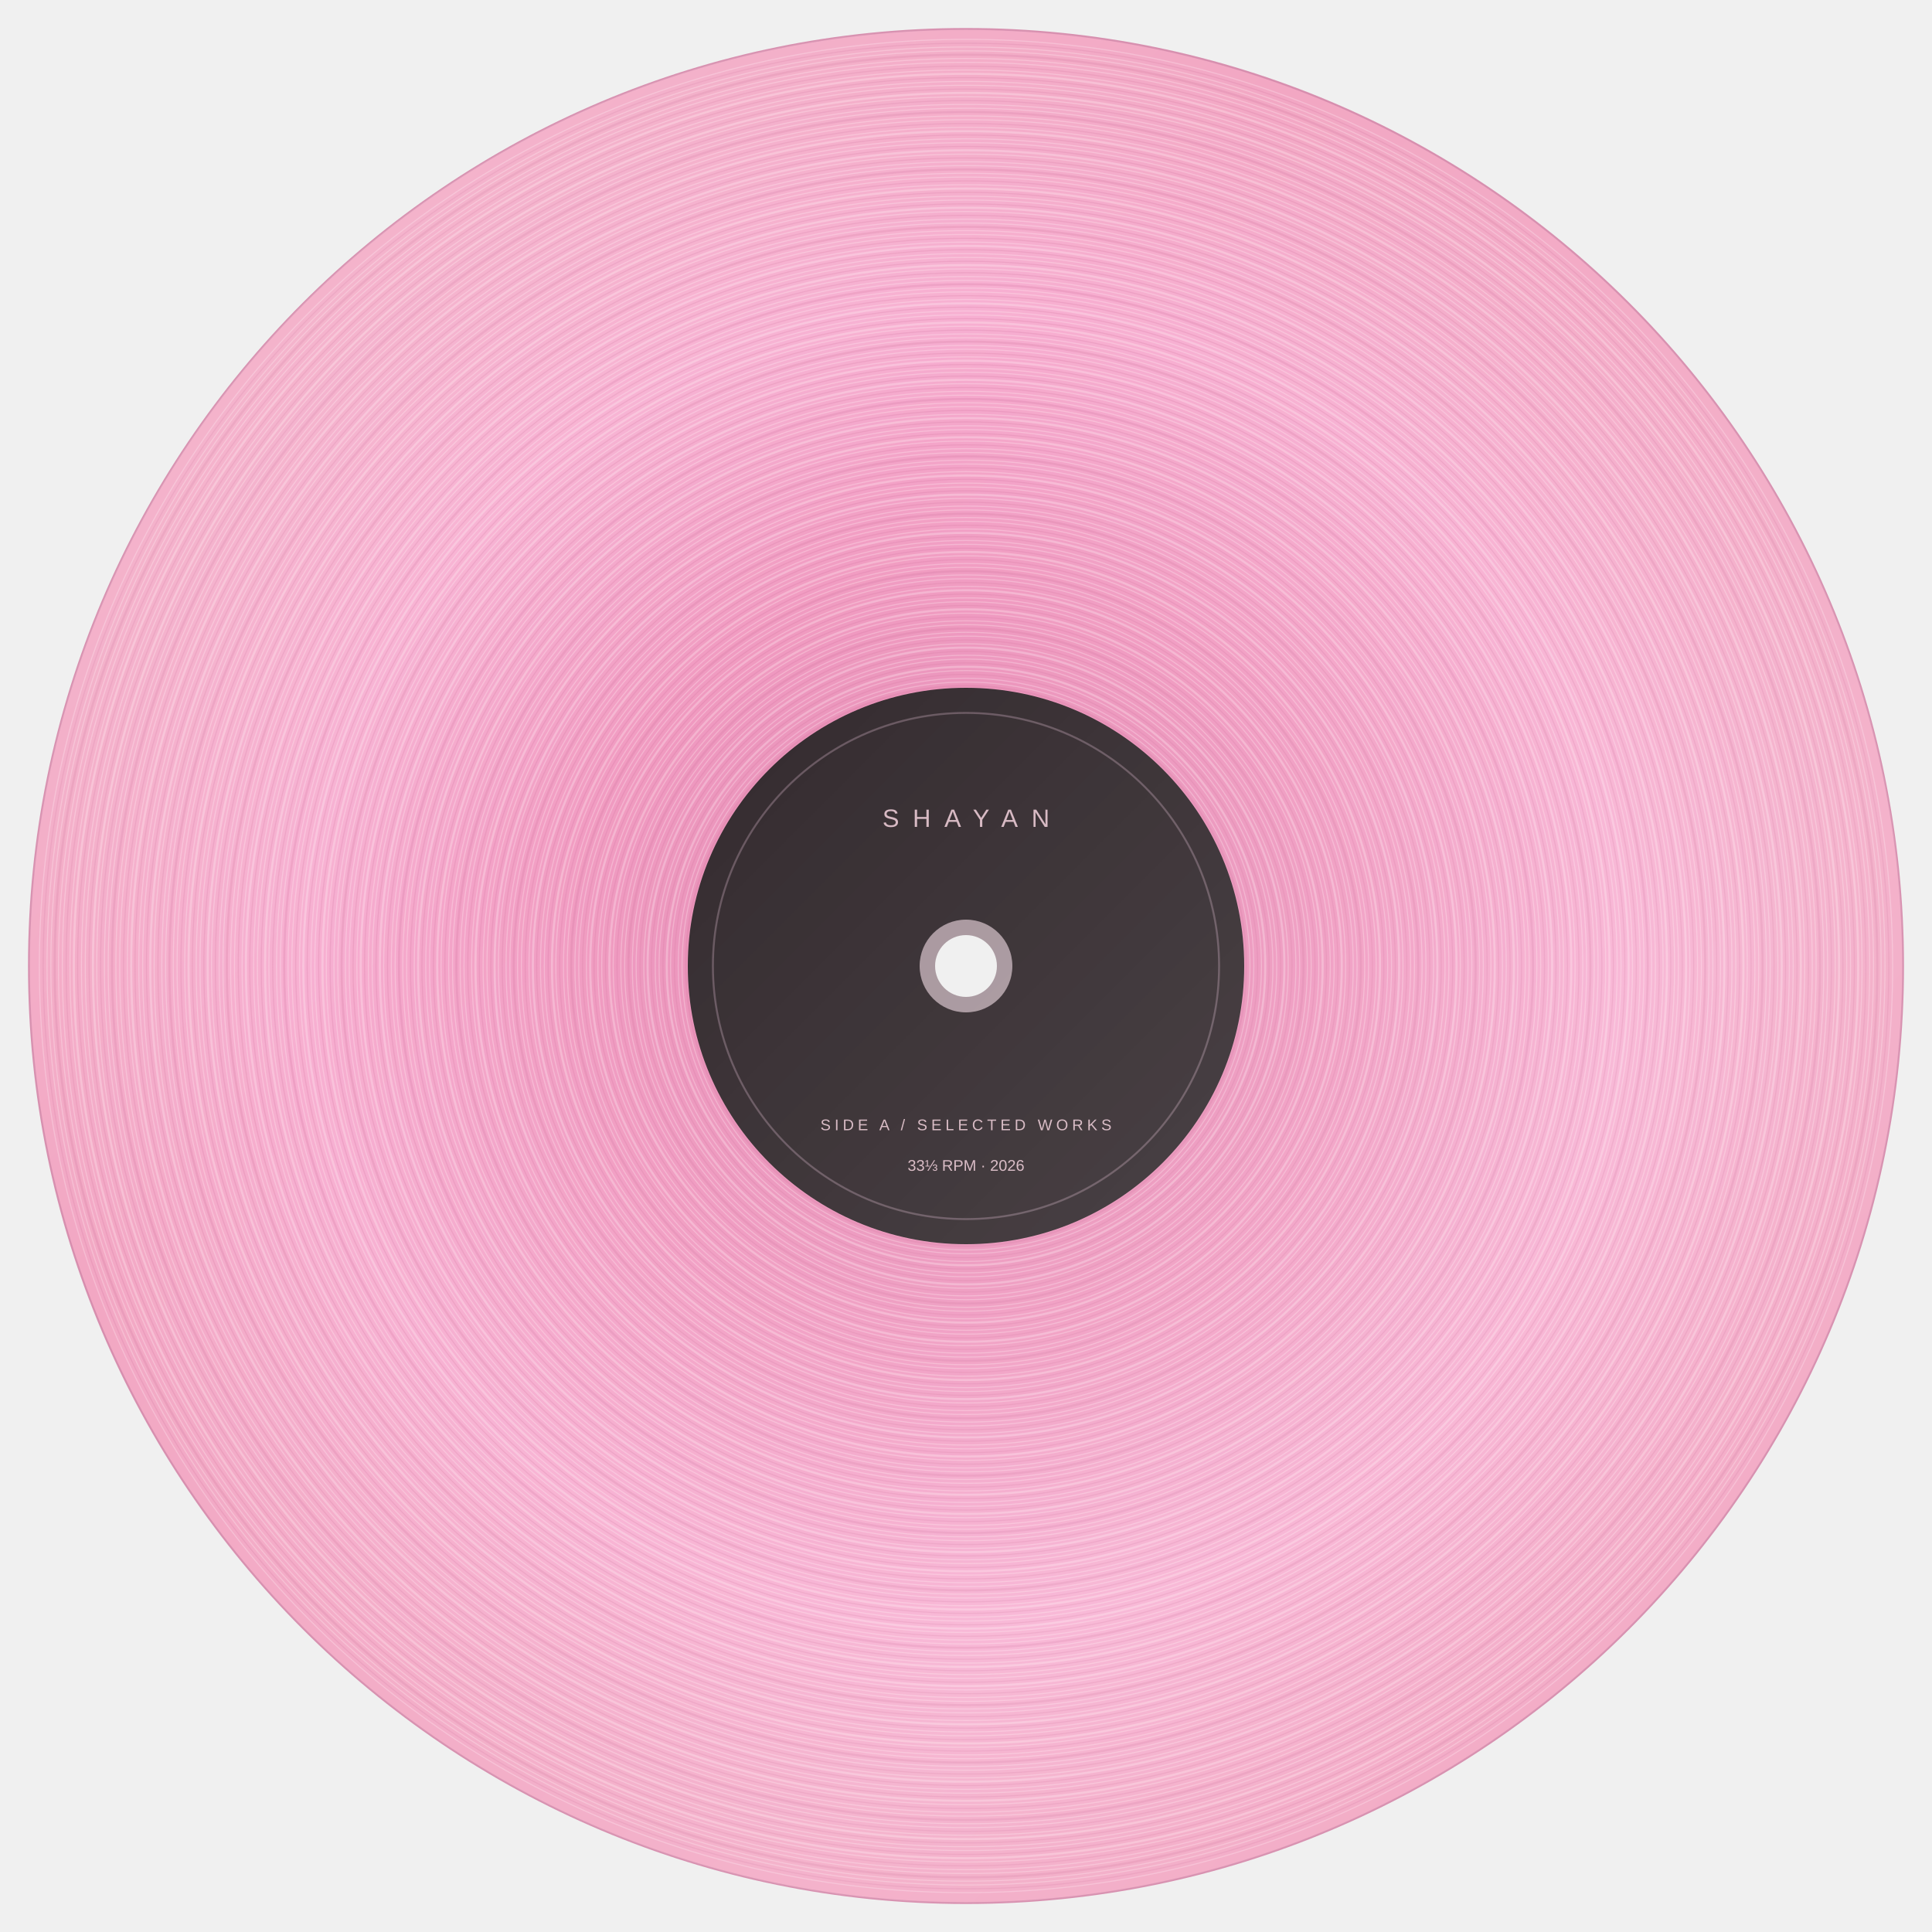
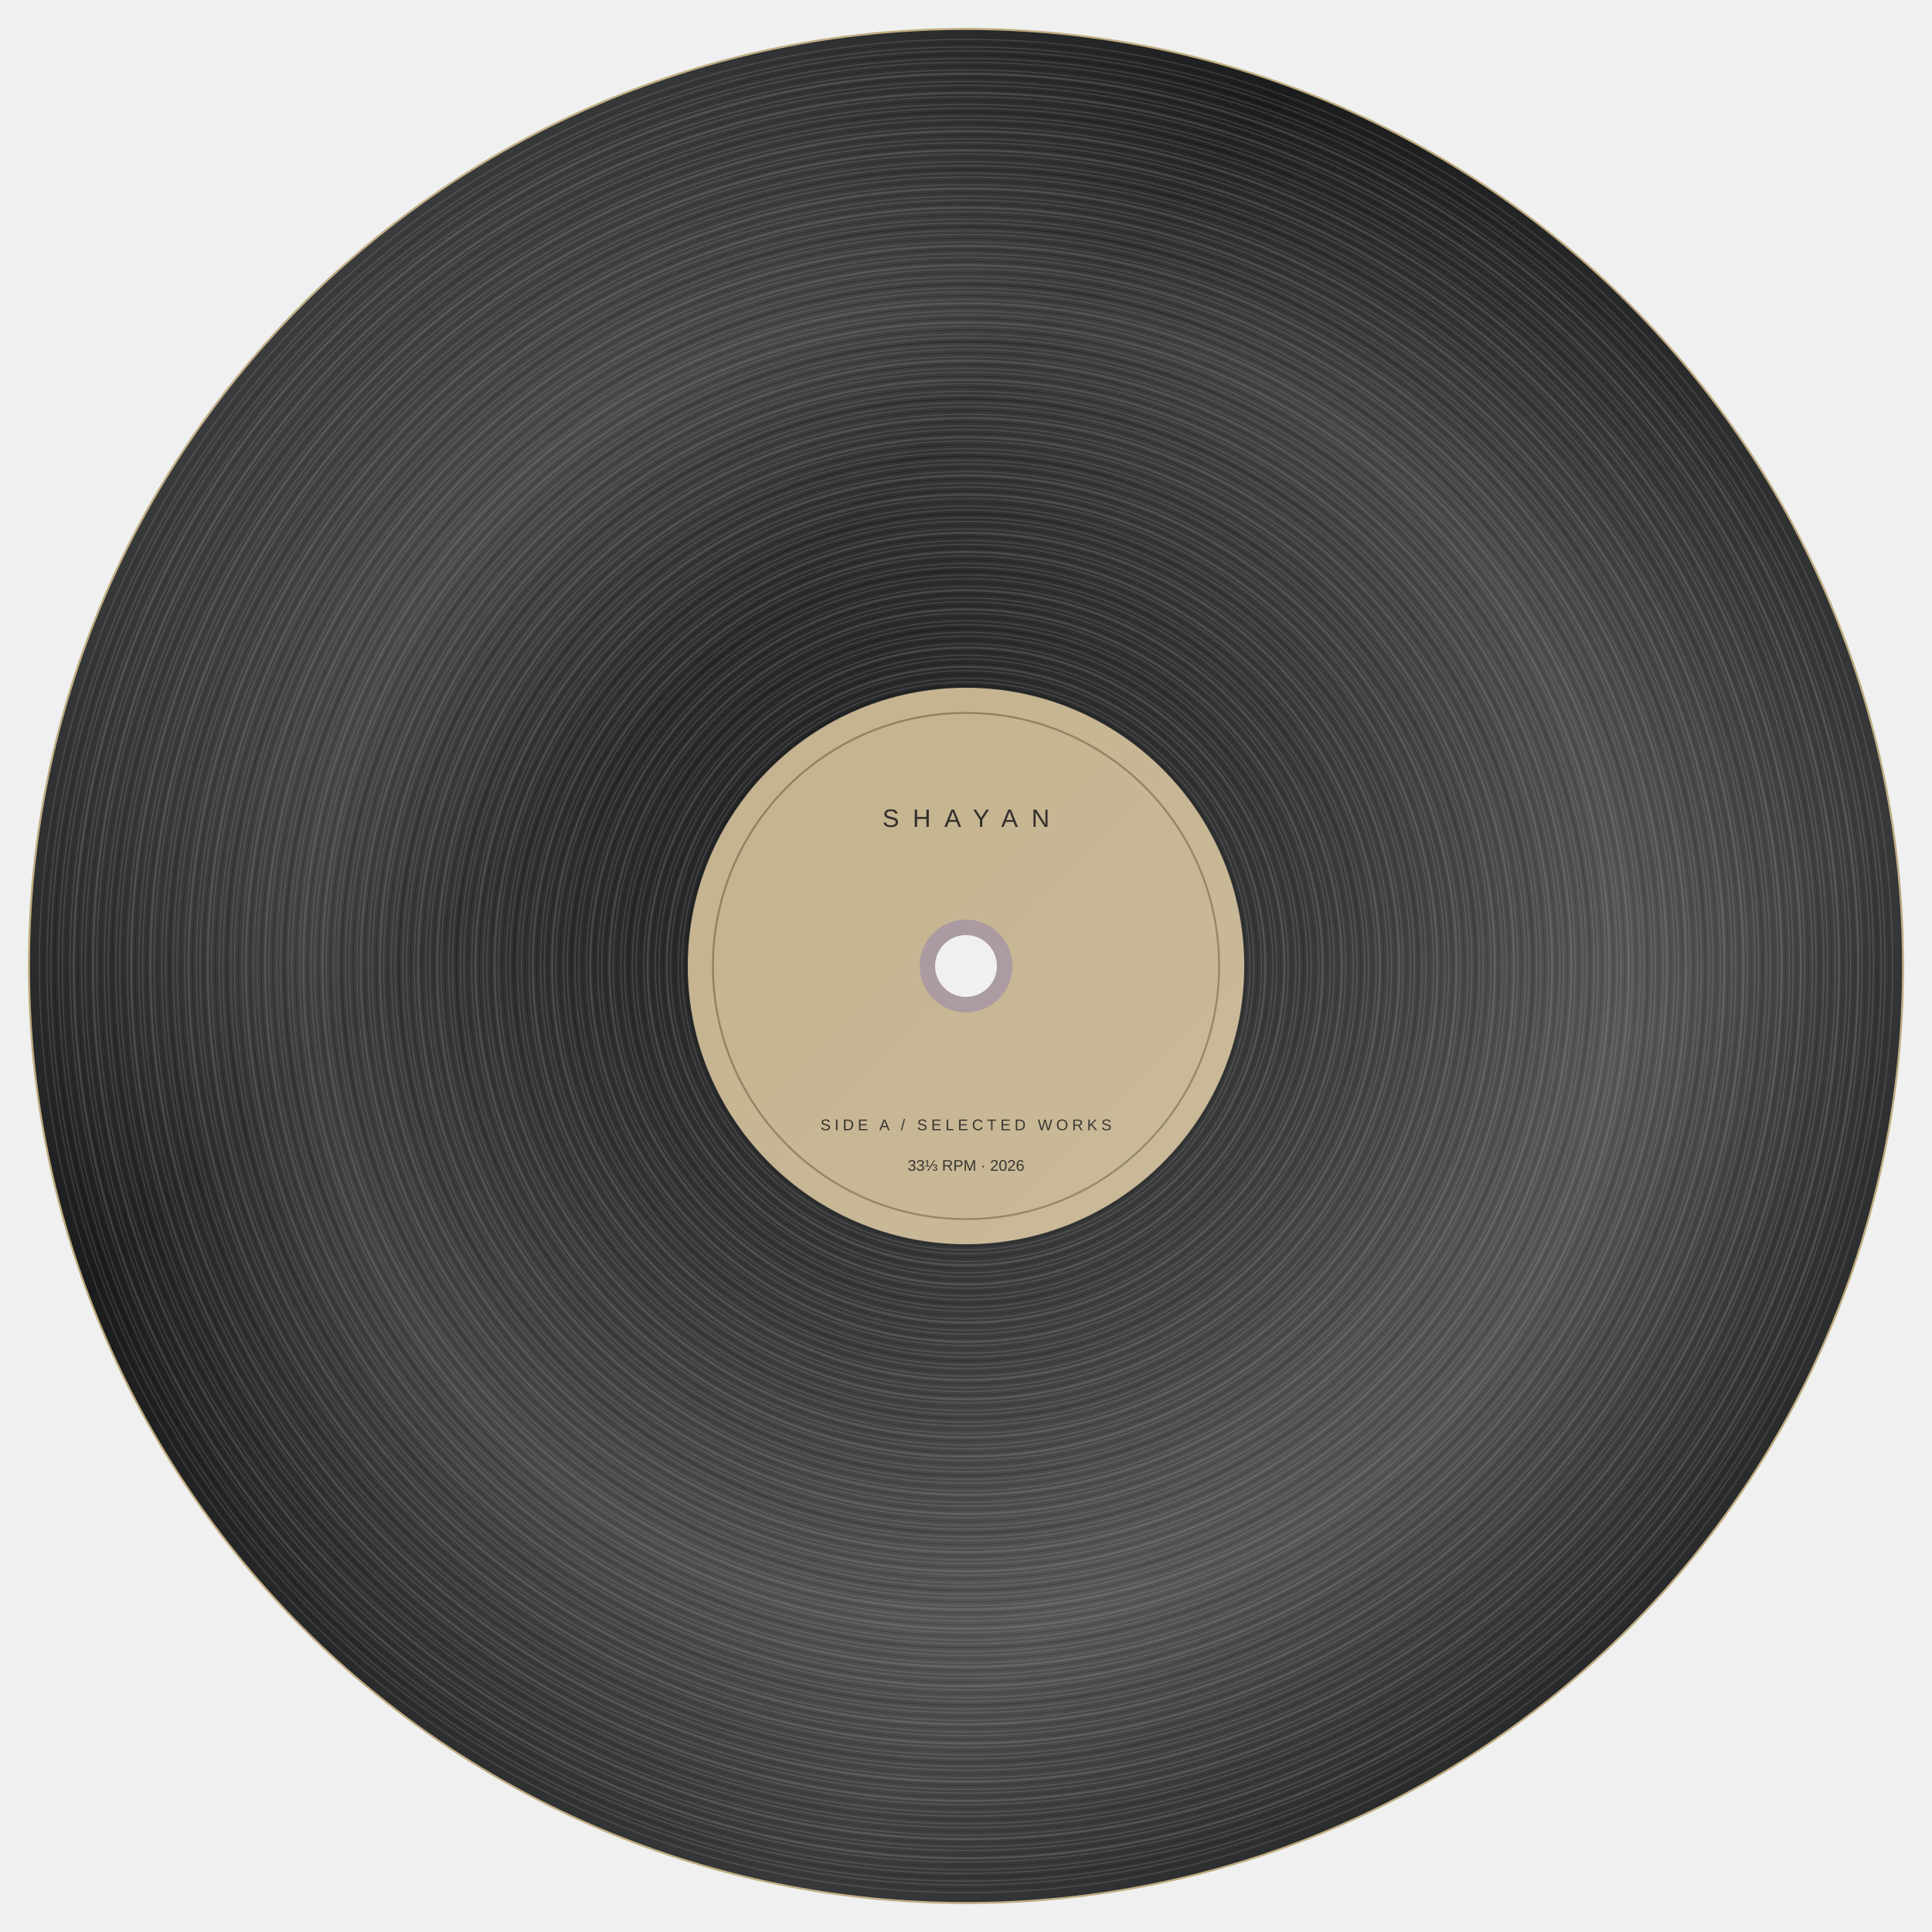
<svg xmlns="http://www.w3.org/2000/svg" viewBox="0 0 1000 1000">
  <defs>
    <radialGradient id="pink">
-       <stop stop-color="#dd82ad" />
-       <stop offset=".4" stop-color="#f09ac0" />
-       <stop offset=".7" stop-color="#f7afd1" />
-       <stop offset="1" stop-color="#f2a7c3" />
+       <stop stop-color="#141516" />
+       <stop offset=".4" stop-color="#282a2b" />
+       <stop offset=".7" stop-color="#3d3f40" />
+       <stop offset="1" stop-color="#191b1c" />
    </radialGradient>
    <linearGradient id="shine" x2="1" y2="1">
      <stop stop-color="white" stop-opacity=".24" />
      <stop offset=".35" stop-color="white" stop-opacity="0" />
      <stop offset=".7" stop-color="white" stop-opacity=".13" />
      <stop offset="1" stop-color="white" stop-opacity="0" />
    </linearGradient>
    <mask id="hole">
      <rect width="1000" height="1000" fill="white" />
      <circle cx="500" cy="500" r="16" fill="black" />
    </mask>
  </defs>
  <g mask="url(#hole)">
-     <circle cx="500" cy="500" r="485" fill="url(#pink)" stroke="#d78eae" stroke-width="1" />
-     <circle cx="500" cy="500" r="145" fill="none" stroke="#ce6f99" stroke-opacity=".23" stroke-width="1.1" />
-     <circle cx="500" cy="500" r="146.98" fill="none" stroke="#fff0f5" stroke-opacity=".3" stroke-width=".55" />
-     <circle cx="500" cy="500" r="148.96" fill="none" stroke="#fff0f5" stroke-opacity=".3" stroke-width=".55" />
-     <circle cx="500" cy="500" r="150.94" fill="none" stroke="#ce6f99" stroke-opacity=".23" stroke-width=".55" />
-     <circle cx="500" cy="500" r="152.92" fill="none" stroke="#fff0f5" stroke-opacity=".3" stroke-width=".55" />
-     <circle cx="500" cy="500" r="154.9" fill="none" stroke="#fff0f5" stroke-opacity=".3" stroke-width="1.1" />
-     <circle cx="500" cy="500" r="156.88" fill="none" stroke="#ce6f99" stroke-opacity=".23" stroke-width=".55" />
-     <circle cx="500" cy="500" r="158.86" fill="none" stroke="#fff0f5" stroke-opacity=".3" stroke-width=".55" />
-     <circle cx="500" cy="500" r="160.84" fill="none" stroke="#fff0f5" stroke-opacity=".3" stroke-width=".55" />
-     <circle cx="500" cy="500" r="162.82" fill="none" stroke="#ce6f99" stroke-opacity=".23" stroke-width=".55" />
-     <circle cx="500" cy="500" r="164.8" fill="none" stroke="#fff0f5" stroke-opacity=".3" stroke-width="1.1" />
-     <circle cx="500" cy="500" r="166.78" fill="none" stroke="#fff0f5" stroke-opacity=".3" stroke-width=".55" />
-     <circle cx="500" cy="500" r="168.76" fill="none" stroke="#ce6f99" stroke-opacity=".23" stroke-width=".55" />
-     <circle cx="500" cy="500" r="170.74" fill="none" stroke="#fff0f5" stroke-opacity=".3" stroke-width=".55" />
-     <circle cx="500" cy="500" r="172.72" fill="none" stroke="#fff0f5" stroke-opacity=".3" stroke-width=".55" />
-     <circle cx="500" cy="500" r="174.7" fill="none" stroke="#ce6f99" stroke-opacity=".23" stroke-width="1.1" />
-     <circle cx="500" cy="500" r="176.68" fill="none" stroke="#fff0f5" stroke-opacity=".3" stroke-width=".55" />
-     <circle cx="500" cy="500" r="178.66" fill="none" stroke="#fff0f5" stroke-opacity=".3" stroke-width=".55" />
-     <circle cx="500" cy="500" r="180.64" fill="none" stroke="#ce6f99" stroke-opacity=".23" stroke-width=".55" />
-     <circle cx="500" cy="500" r="182.62" fill="none" stroke="#fff0f5" stroke-opacity=".3" stroke-width=".55" />
-     <circle cx="500" cy="500" r="184.6" fill="none" stroke="#fff0f5" stroke-opacity=".3" stroke-width="1.1" />
-     <circle cx="500" cy="500" r="186.58" fill="none" stroke="#ce6f99" stroke-opacity=".23" stroke-width=".55" />
-     <circle cx="500" cy="500" r="188.56" fill="none" stroke="#fff0f5" stroke-opacity=".3" stroke-width=".55" />
-     <circle cx="500" cy="500" r="190.54" fill="none" stroke="#fff0f5" stroke-opacity=".3" stroke-width=".55" />
-     <circle cx="500" cy="500" r="192.52" fill="none" stroke="#ce6f99" stroke-opacity=".23" stroke-width=".55" />
-     <circle cx="500" cy="500" r="194.5" fill="none" stroke="#fff0f5" stroke-opacity=".3" stroke-width="1.1" />
-     <circle cx="500" cy="500" r="196.48" fill="none" stroke="#fff0f5" stroke-opacity=".3" stroke-width=".55" />
-     <circle cx="500" cy="500" r="198.46" fill="none" stroke="#ce6f99" stroke-opacity=".23" stroke-width=".55" />
-     <circle cx="500" cy="500" r="200.44" fill="none" stroke="#fff0f5" stroke-opacity=".3" stroke-width=".55" />
-     <circle cx="500" cy="500" r="202.42" fill="none" stroke="#fff0f5" stroke-opacity=".3" stroke-width=".55" />
-     <circle cx="500" cy="500" r="204.4" fill="none" stroke="#ce6f99" stroke-opacity=".23" stroke-width="1.1" />
-     <circle cx="500" cy="500" r="206.38" fill="none" stroke="#fff0f5" stroke-opacity=".3" stroke-width=".55" />
-     <circle cx="500" cy="500" r="208.36" fill="none" stroke="#fff0f5" stroke-opacity=".3" stroke-width=".55" />
-     <circle cx="500" cy="500" r="210.34" fill="none" stroke="#ce6f99" stroke-opacity=".23" stroke-width=".55" />
-     <circle cx="500" cy="500" r="212.32" fill="none" stroke="#fff0f5" stroke-opacity=".3" stroke-width=".55" />
-     <circle cx="500" cy="500" r="214.3" fill="none" stroke="#fff0f5" stroke-opacity=".3" stroke-width="1.1" />
-     <circle cx="500" cy="500" r="216.28" fill="none" stroke="#ce6f99" stroke-opacity=".23" stroke-width=".55" />
-     <circle cx="500" cy="500" r="218.26" fill="none" stroke="#fff0f5" stroke-opacity=".3" stroke-width=".55" />
-     <circle cx="500" cy="500" r="220.24" fill="none" stroke="#fff0f5" stroke-opacity=".3" stroke-width=".55" />
-     <circle cx="500" cy="500" r="222.22" fill="none" stroke="#ce6f99" stroke-opacity=".23" stroke-width=".55" />
-     <circle cx="500" cy="500" r="224.2" fill="none" stroke="#fff0f5" stroke-opacity=".3" stroke-width="1.1" />
-     <circle cx="500" cy="500" r="226.18" fill="none" stroke="#fff0f5" stroke-opacity=".3" stroke-width=".55" />
-     <circle cx="500" cy="500" r="228.16" fill="none" stroke="#ce6f99" stroke-opacity=".23" stroke-width=".55" />
-     <circle cx="500" cy="500" r="230.14" fill="none" stroke="#fff0f5" stroke-opacity=".3" stroke-width=".55" />
-     <circle cx="500" cy="500" r="232.12" fill="none" stroke="#fff0f5" stroke-opacity=".3" stroke-width=".55" />
-     <circle cx="500" cy="500" r="234.1" fill="none" stroke="#ce6f99" stroke-opacity=".23" stroke-width="1.1" />
-     <circle cx="500" cy="500" r="236.08" fill="none" stroke="#fff0f5" stroke-opacity=".3" stroke-width=".55" />
-     <circle cx="500" cy="500" r="238.06" fill="none" stroke="#fff0f5" stroke-opacity=".3" stroke-width=".55" />
-     <circle cx="500" cy="500" r="240.04" fill="none" stroke="#ce6f99" stroke-opacity=".23" stroke-width=".55" />
-     <circle cx="500" cy="500" r="242.02" fill="none" stroke="#fff0f5" stroke-opacity=".3" stroke-width=".55" />
-     <circle cx="500" cy="500" r="244" fill="none" stroke="#fff0f5" stroke-opacity=".3" stroke-width="1.1" />
-     <circle cx="500" cy="500" r="245.98" fill="none" stroke="#ce6f99" stroke-opacity=".23" stroke-width=".55" />
-     <circle cx="500" cy="500" r="247.96" fill="none" stroke="#fff0f5" stroke-opacity=".3" stroke-width=".55" />
-     <circle cx="500" cy="500" r="249.94" fill="none" stroke="#fff0f5" stroke-opacity=".3" stroke-width=".55" />
-     <circle cx="500" cy="500" r="251.92" fill="none" stroke="#ce6f99" stroke-opacity=".23" stroke-width=".55" />
-     <circle cx="500" cy="500" r="253.9" fill="none" stroke="#fff0f5" stroke-opacity=".3" stroke-width="1.1" />
-     <circle cx="500" cy="500" r="255.88" fill="none" stroke="#fff0f5" stroke-opacity=".3" stroke-width=".55" />
-     <circle cx="500" cy="500" r="257.86" fill="none" stroke="#ce6f99" stroke-opacity=".23" stroke-width=".55" />
-     <circle cx="500" cy="500" r="259.84" fill="none" stroke="#fff0f5" stroke-opacity=".3" stroke-width=".55" />
-     <circle cx="500" cy="500" r="261.82" fill="none" stroke="#fff0f5" stroke-opacity=".3" stroke-width=".55" />
-     <circle cx="500" cy="500" r="263.8" fill="none" stroke="#ce6f99" stroke-opacity=".23" stroke-width="1.1" />
-     <circle cx="500" cy="500" r="265.78" fill="none" stroke="#fff0f5" stroke-opacity=".3" stroke-width=".55" />
-     <circle cx="500" cy="500" r="267.76" fill="none" stroke="#fff0f5" stroke-opacity=".3" stroke-width=".55" />
-     <circle cx="500" cy="500" r="269.74" fill="none" stroke="#ce6f99" stroke-opacity=".23" stroke-width=".55" />
-     <circle cx="500" cy="500" r="271.72" fill="none" stroke="#fff0f5" stroke-opacity=".3" stroke-width=".55" />
-     <circle cx="500" cy="500" r="273.7" fill="none" stroke="#fff0f5" stroke-opacity=".3" stroke-width="1.1" />
-     <circle cx="500" cy="500" r="275.68" fill="none" stroke="#ce6f99" stroke-opacity=".23" stroke-width=".55" />
-     <circle cx="500" cy="500" r="277.66" fill="none" stroke="#fff0f5" stroke-opacity=".3" stroke-width=".55" />
-     <circle cx="500" cy="500" r="279.64" fill="none" stroke="#fff0f5" stroke-opacity=".3" stroke-width=".55" />
-     <circle cx="500" cy="500" r="281.62" fill="none" stroke="#ce6f99" stroke-opacity=".23" stroke-width=".55" />
-     <circle cx="500" cy="500" r="283.6" fill="none" stroke="#fff0f5" stroke-opacity=".3" stroke-width="1.1" />
-     <circle cx="500" cy="500" r="285.58" fill="none" stroke="#fff0f5" stroke-opacity=".3" stroke-width=".55" />
-     <circle cx="500" cy="500" r="287.56" fill="none" stroke="#ce6f99" stroke-opacity=".23" stroke-width=".55" />
-     <circle cx="500" cy="500" r="289.54" fill="none" stroke="#fff0f5" stroke-opacity=".3" stroke-width=".55" />
-     <circle cx="500" cy="500" r="291.52" fill="none" stroke="#fff0f5" stroke-opacity=".3" stroke-width=".55" />
-     <circle cx="500" cy="500" r="293.5" fill="none" stroke="#ce6f99" stroke-opacity=".23" stroke-width="1.1" />
-     <circle cx="500" cy="500" r="295.48" fill="none" stroke="#fff0f5" stroke-opacity=".3" stroke-width=".55" />
-     <circle cx="500" cy="500" r="297.46" fill="none" stroke="#fff0f5" stroke-opacity=".3" stroke-width=".55" />
-     <circle cx="500" cy="500" r="299.44" fill="none" stroke="#ce6f99" stroke-opacity=".23" stroke-width=".55" />
-     <circle cx="500" cy="500" r="301.42" fill="none" stroke="#fff0f5" stroke-opacity=".3" stroke-width=".55" />
-     <circle cx="500" cy="500" r="303.4" fill="none" stroke="#fff0f5" stroke-opacity=".3" stroke-width="1.1" />
-     <circle cx="500" cy="500" r="305.38" fill="none" stroke="#ce6f99" stroke-opacity=".23" stroke-width=".55" />
-     <circle cx="500" cy="500" r="307.36" fill="none" stroke="#fff0f5" stroke-opacity=".3" stroke-width=".55" />
-     <circle cx="500" cy="500" r="309.34" fill="none" stroke="#fff0f5" stroke-opacity=".3" stroke-width=".55" />
-     <circle cx="500" cy="500" r="311.32" fill="none" stroke="#ce6f99" stroke-opacity=".23" stroke-width=".55" />
-     <circle cx="500" cy="500" r="313.3" fill="none" stroke="#fff0f5" stroke-opacity=".3" stroke-width="1.1" />
-     <circle cx="500" cy="500" r="315.28" fill="none" stroke="#fff0f5" stroke-opacity=".3" stroke-width=".55" />
-     <circle cx="500" cy="500" r="317.26" fill="none" stroke="#ce6f99" stroke-opacity=".23" stroke-width=".55" />
-     <circle cx="500" cy="500" r="319.24" fill="none" stroke="#fff0f5" stroke-opacity=".3" stroke-width=".55" />
-     <circle cx="500" cy="500" r="321.22" fill="none" stroke="#fff0f5" stroke-opacity=".3" stroke-width=".55" />
-     <circle cx="500" cy="500" r="323.2" fill="none" stroke="#ce6f99" stroke-opacity=".23" stroke-width="1.1" />
-     <circle cx="500" cy="500" r="325.18" fill="none" stroke="#fff0f5" stroke-opacity=".3" stroke-width=".55" />
-     <circle cx="500" cy="500" r="327.16" fill="none" stroke="#fff0f5" stroke-opacity=".3" stroke-width=".55" />
-     <circle cx="500" cy="500" r="329.14" fill="none" stroke="#ce6f99" stroke-opacity=".23" stroke-width=".55" />
-     <circle cx="500" cy="500" r="331.12" fill="none" stroke="#fff0f5" stroke-opacity=".3" stroke-width=".55" />
-     <circle cx="500" cy="500" r="333.1" fill="none" stroke="#fff0f5" stroke-opacity=".3" stroke-width="1.1" />
-     <circle cx="500" cy="500" r="335.08" fill="none" stroke="#ce6f99" stroke-opacity=".23" stroke-width=".55" />
-     <circle cx="500" cy="500" r="337.06" fill="none" stroke="#fff0f5" stroke-opacity=".3" stroke-width=".55" />
-     <circle cx="500" cy="500" r="339.04" fill="none" stroke="#fff0f5" stroke-opacity=".3" stroke-width=".55" />
-     <circle cx="500" cy="500" r="341.02" fill="none" stroke="#ce6f99" stroke-opacity=".23" stroke-width=".55" />
-     <circle cx="500" cy="500" r="343" fill="none" stroke="#fff0f5" stroke-opacity=".3" stroke-width="1.1" />
-     <circle cx="500" cy="500" r="344.98" fill="none" stroke="#fff0f5" stroke-opacity=".3" stroke-width=".55" />
-     <circle cx="500" cy="500" r="346.96" fill="none" stroke="#ce6f99" stroke-opacity=".23" stroke-width=".55" />
-     <circle cx="500" cy="500" r="348.94" fill="none" stroke="#fff0f5" stroke-opacity=".3" stroke-width=".55" />
-     <circle cx="500" cy="500" r="350.92" fill="none" stroke="#fff0f5" stroke-opacity=".3" stroke-width=".55" />
-     <circle cx="500" cy="500" r="352.9" fill="none" stroke="#ce6f99" stroke-opacity=".23" stroke-width="1.1" />
-     <circle cx="500" cy="500" r="354.88" fill="none" stroke="#fff0f5" stroke-opacity=".3" stroke-width=".55" />
-     <circle cx="500" cy="500" r="356.86" fill="none" stroke="#fff0f5" stroke-opacity=".3" stroke-width=".55" />
-     <circle cx="500" cy="500" r="358.84" fill="none" stroke="#ce6f99" stroke-opacity=".23" stroke-width=".55" />
-     <circle cx="500" cy="500" r="360.82" fill="none" stroke="#fff0f5" stroke-opacity=".3" stroke-width=".55" />
-     <circle cx="500" cy="500" r="362.8" fill="none" stroke="#fff0f5" stroke-opacity=".3" stroke-width="1.1" />
-     <circle cx="500" cy="500" r="364.78" fill="none" stroke="#ce6f99" stroke-opacity=".23" stroke-width=".55" />
-     <circle cx="500" cy="500" r="366.76" fill="none" stroke="#fff0f5" stroke-opacity=".3" stroke-width=".55" />
-     <circle cx="500" cy="500" r="368.74" fill="none" stroke="#fff0f5" stroke-opacity=".3" stroke-width=".55" />
-     <circle cx="500" cy="500" r="370.72" fill="none" stroke="#ce6f99" stroke-opacity=".23" stroke-width=".55" />
-     <circle cx="500" cy="500" r="372.7" fill="none" stroke="#fff0f5" stroke-opacity=".3" stroke-width="1.1" />
-     <circle cx="500" cy="500" r="374.68" fill="none" stroke="#fff0f5" stroke-opacity=".3" stroke-width=".55" />
-     <circle cx="500" cy="500" r="376.66" fill="none" stroke="#ce6f99" stroke-opacity=".23" stroke-width=".55" />
-     <circle cx="500" cy="500" r="378.64" fill="none" stroke="#fff0f5" stroke-opacity=".3" stroke-width=".55" />
-     <circle cx="500" cy="500" r="380.62" fill="none" stroke="#fff0f5" stroke-opacity=".3" stroke-width=".55" />
-     <circle cx="500" cy="500" r="382.6" fill="none" stroke="#ce6f99" stroke-opacity=".23" stroke-width="1.1" />
-     <circle cx="500" cy="500" r="384.58" fill="none" stroke="#fff0f5" stroke-opacity=".3" stroke-width=".55" />
-     <circle cx="500" cy="500" r="386.56" fill="none" stroke="#fff0f5" stroke-opacity=".3" stroke-width=".55" />
-     <circle cx="500" cy="500" r="388.54" fill="none" stroke="#ce6f99" stroke-opacity=".23" stroke-width=".55" />
-     <circle cx="500" cy="500" r="390.52" fill="none" stroke="#fff0f5" stroke-opacity=".3" stroke-width=".55" />
-     <circle cx="500" cy="500" r="392.5" fill="none" stroke="#fff0f5" stroke-opacity=".3" stroke-width="1.1" />
-     <circle cx="500" cy="500" r="394.48" fill="none" stroke="#ce6f99" stroke-opacity=".23" stroke-width=".55" />
-     <circle cx="500" cy="500" r="396.46" fill="none" stroke="#fff0f5" stroke-opacity=".3" stroke-width=".55" />
-     <circle cx="500" cy="500" r="398.44" fill="none" stroke="#fff0f5" stroke-opacity=".3" stroke-width=".55" />
-     <circle cx="500" cy="500" r="400.42" fill="none" stroke="#ce6f99" stroke-opacity=".23" stroke-width=".55" />
-     <circle cx="500" cy="500" r="402.4" fill="none" stroke="#fff0f5" stroke-opacity=".3" stroke-width="1.1" />
-     <circle cx="500" cy="500" r="404.38" fill="none" stroke="#fff0f5" stroke-opacity=".3" stroke-width=".55" />
-     <circle cx="500" cy="500" r="406.36" fill="none" stroke="#ce6f99" stroke-opacity=".23" stroke-width=".55" />
-     <circle cx="500" cy="500" r="408.34" fill="none" stroke="#fff0f5" stroke-opacity=".3" stroke-width=".55" />
-     <circle cx="500" cy="500" r="410.32" fill="none" stroke="#fff0f5" stroke-opacity=".3" stroke-width=".55" />
-     <circle cx="500" cy="500" r="412.3" fill="none" stroke="#ce6f99" stroke-opacity=".23" stroke-width="1.1" />
-     <circle cx="500" cy="500" r="414.28" fill="none" stroke="#fff0f5" stroke-opacity=".3" stroke-width=".55" />
-     <circle cx="500" cy="500" r="416.26" fill="none" stroke="#fff0f5" stroke-opacity=".3" stroke-width=".55" />
-     <circle cx="500" cy="500" r="418.24" fill="none" stroke="#ce6f99" stroke-opacity=".23" stroke-width=".55" />
-     <circle cx="500" cy="500" r="420.22" fill="none" stroke="#fff0f5" stroke-opacity=".3" stroke-width=".55" />
-     <circle cx="500" cy="500" r="422.2" fill="none" stroke="#fff0f5" stroke-opacity=".3" stroke-width="1.1" />
-     <circle cx="500" cy="500" r="424.18" fill="none" stroke="#ce6f99" stroke-opacity=".23" stroke-width=".55" />
-     <circle cx="500" cy="500" r="426.16" fill="none" stroke="#fff0f5" stroke-opacity=".3" stroke-width=".55" />
-     <circle cx="500" cy="500" r="428.14" fill="none" stroke="#fff0f5" stroke-opacity=".3" stroke-width=".55" />
-     <circle cx="500" cy="500" r="430.12" fill="none" stroke="#ce6f99" stroke-opacity=".23" stroke-width=".55" />
-     <circle cx="500" cy="500" r="432.1" fill="none" stroke="#fff0f5" stroke-opacity=".3" stroke-width="1.1" />
-     <circle cx="500" cy="500" r="434.08" fill="none" stroke="#fff0f5" stroke-opacity=".3" stroke-width=".55" />
-     <circle cx="500" cy="500" r="436.06" fill="none" stroke="#ce6f99" stroke-opacity=".23" stroke-width=".55" />
-     <circle cx="500" cy="500" r="438.04" fill="none" stroke="#fff0f5" stroke-opacity=".3" stroke-width=".55" />
-     <circle cx="500" cy="500" r="440.02" fill="none" stroke="#fff0f5" stroke-opacity=".3" stroke-width=".55" />
-     <circle cx="500" cy="500" r="442" fill="none" stroke="#ce6f99" stroke-opacity=".23" stroke-width="1.1" />
-     <circle cx="500" cy="500" r="443.98" fill="none" stroke="#fff0f5" stroke-opacity=".3" stroke-width=".55" />
-     <circle cx="500" cy="500" r="445.96" fill="none" stroke="#fff0f5" stroke-opacity=".3" stroke-width=".55" />
-     <circle cx="500" cy="500" r="447.94" fill="none" stroke="#ce6f99" stroke-opacity=".23" stroke-width=".55" />
-     <circle cx="500" cy="500" r="449.92" fill="none" stroke="#fff0f5" stroke-opacity=".3" stroke-width=".55" />
-     <circle cx="500" cy="500" r="451.9" fill="none" stroke="#fff0f5" stroke-opacity=".3" stroke-width="1.1" />
-     <circle cx="500" cy="500" r="453.88" fill="none" stroke="#ce6f99" stroke-opacity=".23" stroke-width=".55" />
-     <circle cx="500" cy="500" r="455.86" fill="none" stroke="#fff0f5" stroke-opacity=".3" stroke-width=".55" />
-     <circle cx="500" cy="500" r="457.84" fill="none" stroke="#fff0f5" stroke-opacity=".3" stroke-width=".55" />
-     <circle cx="500" cy="500" r="459.82" fill="none" stroke="#ce6f99" stroke-opacity=".23" stroke-width=".55" />
-     <circle cx="500" cy="500" r="461.8" fill="none" stroke="#fff0f5" stroke-opacity=".3" stroke-width="1.1" />
-     <circle cx="500" cy="500" r="463.78" fill="none" stroke="#fff0f5" stroke-opacity=".3" stroke-width=".55" />
-     <circle cx="500" cy="500" r="465.76" fill="none" stroke="#ce6f99" stroke-opacity=".23" stroke-width=".55" />
-     <circle cx="500" cy="500" r="467.74" fill="none" stroke="#fff0f5" stroke-opacity=".3" stroke-width=".55" />
-     <circle cx="500" cy="500" r="469.72" fill="none" stroke="#fff0f5" stroke-opacity=".3" stroke-width=".55" />
-     <circle cx="500" cy="500" r="471.7" fill="none" stroke="#ce6f99" stroke-opacity=".23" stroke-width="1.1" />
-     <circle cx="500" cy="500" r="473.68" fill="none" stroke="#fff0f5" stroke-opacity=".3" stroke-width=".55" />
-     <circle cx="500" cy="500" r="475.66" fill="none" stroke="#fff0f5" stroke-opacity=".3" stroke-width=".55" />
-     <circle cx="500" cy="500" r="477.64" fill="none" stroke="#ce6f99" stroke-opacity=".23" stroke-width=".55" />
-     <circle cx="500" cy="500" r="479.62" fill="none" stroke="#fff0f5" stroke-opacity=".3" stroke-width=".55" />
-     <circle cx="500" cy="500" r="144" fill="#332a2e" />
-     <circle cx="500" cy="500" r="131" fill="none" stroke="#67565f" />
-     <text x="500" y="428" font-family="Arial,sans-serif" font-size="13" letter-spacing="7" text-anchor="middle" fill="#d6b7c1">SHAYAN</text>
-     <text x="500" y="585" font-family="Arial,sans-serif" font-size="8" letter-spacing="2" text-anchor="middle" fill="#d6b7c1">SIDE A / SELECTED WORKS</text>
-     <text x="500" y="606" font-family="Arial,sans-serif" font-size="8" text-anchor="middle" fill="#d6b7c1">33⅓ RPM · 2026</text>
+     <circle cx="500" cy="500" r="485" fill="url(#pink)" stroke="#bca77a" stroke-width="1" />
+     <circle cx="500" cy="500" r="145" fill="none" stroke="#030303" stroke-opacity=".23" stroke-width="1.1" />
+     <circle cx="500" cy="500" r="146.98" fill="none" stroke="#858585" stroke-opacity=".3" stroke-width=".55" />
+     <circle cx="500" cy="500" r="148.96" fill="none" stroke="#858585" stroke-opacity=".3" stroke-width=".55" />
+     <circle cx="500" cy="500" r="150.94" fill="none" stroke="#030303" stroke-opacity=".23" stroke-width=".55" />
+     <circle cx="500" cy="500" r="152.92" fill="none" stroke="#858585" stroke-opacity=".3" stroke-width=".55" />
+     <circle cx="500" cy="500" r="154.9" fill="none" stroke="#858585" stroke-opacity=".3" stroke-width="1.1" />
+     <circle cx="500" cy="500" r="156.88" fill="none" stroke="#030303" stroke-opacity=".23" stroke-width=".55" />
+     <circle cx="500" cy="500" r="158.86" fill="none" stroke="#858585" stroke-opacity=".3" stroke-width=".55" />
+     <circle cx="500" cy="500" r="160.84" fill="none" stroke="#858585" stroke-opacity=".3" stroke-width=".55" />
+     <circle cx="500" cy="500" r="162.82" fill="none" stroke="#030303" stroke-opacity=".23" stroke-width=".55" />
+     <circle cx="500" cy="500" r="164.8" fill="none" stroke="#858585" stroke-opacity=".3" stroke-width="1.1" />
+     <circle cx="500" cy="500" r="166.78" fill="none" stroke="#858585" stroke-opacity=".3" stroke-width=".55" />
+     <circle cx="500" cy="500" r="168.76" fill="none" stroke="#030303" stroke-opacity=".23" stroke-width=".55" />
+     <circle cx="500" cy="500" r="170.74" fill="none" stroke="#858585" stroke-opacity=".3" stroke-width=".55" />
+     <circle cx="500" cy="500" r="172.72" fill="none" stroke="#858585" stroke-opacity=".3" stroke-width=".55" />
+     <circle cx="500" cy="500" r="174.7" fill="none" stroke="#030303" stroke-opacity=".23" stroke-width="1.1" />
+     <circle cx="500" cy="500" r="176.68" fill="none" stroke="#858585" stroke-opacity=".3" stroke-width=".55" />
+     <circle cx="500" cy="500" r="178.66" fill="none" stroke="#858585" stroke-opacity=".3" stroke-width=".55" />
+     <circle cx="500" cy="500" r="180.64" fill="none" stroke="#030303" stroke-opacity=".23" stroke-width=".55" />
+     <circle cx="500" cy="500" r="182.62" fill="none" stroke="#858585" stroke-opacity=".3" stroke-width=".55" />
+     <circle cx="500" cy="500" r="184.6" fill="none" stroke="#858585" stroke-opacity=".3" stroke-width="1.1" />
+     <circle cx="500" cy="500" r="186.58" fill="none" stroke="#030303" stroke-opacity=".23" stroke-width=".55" />
+     <circle cx="500" cy="500" r="188.56" fill="none" stroke="#858585" stroke-opacity=".3" stroke-width=".55" />
+     <circle cx="500" cy="500" r="190.54" fill="none" stroke="#858585" stroke-opacity=".3" stroke-width=".55" />
+     <circle cx="500" cy="500" r="192.52" fill="none" stroke="#030303" stroke-opacity=".23" stroke-width=".55" />
+     <circle cx="500" cy="500" r="194.5" fill="none" stroke="#858585" stroke-opacity=".3" stroke-width="1.1" />
+     <circle cx="500" cy="500" r="196.48" fill="none" stroke="#858585" stroke-opacity=".3" stroke-width=".55" />
+     <circle cx="500" cy="500" r="198.46" fill="none" stroke="#030303" stroke-opacity=".23" stroke-width=".55" />
+     <circle cx="500" cy="500" r="200.44" fill="none" stroke="#858585" stroke-opacity=".3" stroke-width=".55" />
+     <circle cx="500" cy="500" r="202.42" fill="none" stroke="#858585" stroke-opacity=".3" stroke-width=".55" />
+     <circle cx="500" cy="500" r="204.4" fill="none" stroke="#030303" stroke-opacity=".23" stroke-width="1.1" />
+     <circle cx="500" cy="500" r="206.38" fill="none" stroke="#858585" stroke-opacity=".3" stroke-width=".55" />
+     <circle cx="500" cy="500" r="208.36" fill="none" stroke="#858585" stroke-opacity=".3" stroke-width=".55" />
+     <circle cx="500" cy="500" r="210.34" fill="none" stroke="#030303" stroke-opacity=".23" stroke-width=".55" />
+     <circle cx="500" cy="500" r="212.32" fill="none" stroke="#858585" stroke-opacity=".3" stroke-width=".55" />
+     <circle cx="500" cy="500" r="214.3" fill="none" stroke="#858585" stroke-opacity=".3" stroke-width="1.1" />
+     <circle cx="500" cy="500" r="216.28" fill="none" stroke="#030303" stroke-opacity=".23" stroke-width=".55" />
+     <circle cx="500" cy="500" r="218.26" fill="none" stroke="#858585" stroke-opacity=".3" stroke-width=".55" />
+     <circle cx="500" cy="500" r="220.24" fill="none" stroke="#858585" stroke-opacity=".3" stroke-width=".55" />
+     <circle cx="500" cy="500" r="222.22" fill="none" stroke="#030303" stroke-opacity=".23" stroke-width=".55" />
+     <circle cx="500" cy="500" r="224.2" fill="none" stroke="#858585" stroke-opacity=".3" stroke-width="1.1" />
+     <circle cx="500" cy="500" r="226.18" fill="none" stroke="#858585" stroke-opacity=".3" stroke-width=".55" />
+     <circle cx="500" cy="500" r="228.16" fill="none" stroke="#030303" stroke-opacity=".23" stroke-width=".55" />
+     <circle cx="500" cy="500" r="230.14" fill="none" stroke="#858585" stroke-opacity=".3" stroke-width=".55" />
+     <circle cx="500" cy="500" r="232.12" fill="none" stroke="#858585" stroke-opacity=".3" stroke-width=".55" />
+     <circle cx="500" cy="500" r="234.1" fill="none" stroke="#030303" stroke-opacity=".23" stroke-width="1.1" />
+     <circle cx="500" cy="500" r="236.08" fill="none" stroke="#858585" stroke-opacity=".3" stroke-width=".55" />
+     <circle cx="500" cy="500" r="238.06" fill="none" stroke="#858585" stroke-opacity=".3" stroke-width=".55" />
+     <circle cx="500" cy="500" r="240.04" fill="none" stroke="#030303" stroke-opacity=".23" stroke-width=".55" />
+     <circle cx="500" cy="500" r="242.02" fill="none" stroke="#858585" stroke-opacity=".3" stroke-width=".55" />
+     <circle cx="500" cy="500" r="244" fill="none" stroke="#858585" stroke-opacity=".3" stroke-width="1.1" />
+     <circle cx="500" cy="500" r="245.98" fill="none" stroke="#030303" stroke-opacity=".23" stroke-width=".55" />
+     <circle cx="500" cy="500" r="247.96" fill="none" stroke="#858585" stroke-opacity=".3" stroke-width=".55" />
+     <circle cx="500" cy="500" r="249.94" fill="none" stroke="#858585" stroke-opacity=".3" stroke-width=".55" />
+     <circle cx="500" cy="500" r="251.92" fill="none" stroke="#030303" stroke-opacity=".23" stroke-width=".55" />
+     <circle cx="500" cy="500" r="253.9" fill="none" stroke="#858585" stroke-opacity=".3" stroke-width="1.1" />
+     <circle cx="500" cy="500" r="255.88" fill="none" stroke="#858585" stroke-opacity=".3" stroke-width=".55" />
+     <circle cx="500" cy="500" r="257.86" fill="none" stroke="#030303" stroke-opacity=".23" stroke-width=".55" />
+     <circle cx="500" cy="500" r="259.84" fill="none" stroke="#858585" stroke-opacity=".3" stroke-width=".55" />
+     <circle cx="500" cy="500" r="261.82" fill="none" stroke="#858585" stroke-opacity=".3" stroke-width=".55" />
+     <circle cx="500" cy="500" r="263.8" fill="none" stroke="#030303" stroke-opacity=".23" stroke-width="1.1" />
+     <circle cx="500" cy="500" r="265.78" fill="none" stroke="#858585" stroke-opacity=".3" stroke-width=".55" />
+     <circle cx="500" cy="500" r="267.76" fill="none" stroke="#858585" stroke-opacity=".3" stroke-width=".55" />
+     <circle cx="500" cy="500" r="269.74" fill="none" stroke="#030303" stroke-opacity=".23" stroke-width=".55" />
+     <circle cx="500" cy="500" r="271.72" fill="none" stroke="#858585" stroke-opacity=".3" stroke-width=".55" />
+     <circle cx="500" cy="500" r="273.7" fill="none" stroke="#858585" stroke-opacity=".3" stroke-width="1.1" />
+     <circle cx="500" cy="500" r="275.68" fill="none" stroke="#030303" stroke-opacity=".23" stroke-width=".55" />
+     <circle cx="500" cy="500" r="277.66" fill="none" stroke="#858585" stroke-opacity=".3" stroke-width=".55" />
+     <circle cx="500" cy="500" r="279.64" fill="none" stroke="#858585" stroke-opacity=".3" stroke-width=".55" />
+     <circle cx="500" cy="500" r="281.62" fill="none" stroke="#030303" stroke-opacity=".23" stroke-width=".55" />
+     <circle cx="500" cy="500" r="283.6" fill="none" stroke="#858585" stroke-opacity=".3" stroke-width="1.1" />
+     <circle cx="500" cy="500" r="285.58" fill="none" stroke="#858585" stroke-opacity=".3" stroke-width=".55" />
+     <circle cx="500" cy="500" r="287.56" fill="none" stroke="#030303" stroke-opacity=".23" stroke-width=".55" />
+     <circle cx="500" cy="500" r="289.54" fill="none" stroke="#858585" stroke-opacity=".3" stroke-width=".55" />
+     <circle cx="500" cy="500" r="291.52" fill="none" stroke="#858585" stroke-opacity=".3" stroke-width=".55" />
+     <circle cx="500" cy="500" r="293.5" fill="none" stroke="#030303" stroke-opacity=".23" stroke-width="1.1" />
+     <circle cx="500" cy="500" r="295.48" fill="none" stroke="#858585" stroke-opacity=".3" stroke-width=".55" />
+     <circle cx="500" cy="500" r="297.46" fill="none" stroke="#858585" stroke-opacity=".3" stroke-width=".55" />
+     <circle cx="500" cy="500" r="299.44" fill="none" stroke="#030303" stroke-opacity=".23" stroke-width=".55" />
+     <circle cx="500" cy="500" r="301.42" fill="none" stroke="#858585" stroke-opacity=".3" stroke-width=".55" />
+     <circle cx="500" cy="500" r="303.4" fill="none" stroke="#858585" stroke-opacity=".3" stroke-width="1.1" />
+     <circle cx="500" cy="500" r="305.38" fill="none" stroke="#030303" stroke-opacity=".23" stroke-width=".55" />
+     <circle cx="500" cy="500" r="307.36" fill="none" stroke="#858585" stroke-opacity=".3" stroke-width=".55" />
+     <circle cx="500" cy="500" r="309.34" fill="none" stroke="#858585" stroke-opacity=".3" stroke-width=".55" />
+     <circle cx="500" cy="500" r="311.32" fill="none" stroke="#030303" stroke-opacity=".23" stroke-width=".55" />
+     <circle cx="500" cy="500" r="313.3" fill="none" stroke="#858585" stroke-opacity=".3" stroke-width="1.1" />
+     <circle cx="500" cy="500" r="315.28" fill="none" stroke="#858585" stroke-opacity=".3" stroke-width=".55" />
+     <circle cx="500" cy="500" r="317.26" fill="none" stroke="#030303" stroke-opacity=".23" stroke-width=".55" />
+     <circle cx="500" cy="500" r="319.24" fill="none" stroke="#858585" stroke-opacity=".3" stroke-width=".55" />
+     <circle cx="500" cy="500" r="321.22" fill="none" stroke="#858585" stroke-opacity=".3" stroke-width=".55" />
+     <circle cx="500" cy="500" r="323.2" fill="none" stroke="#030303" stroke-opacity=".23" stroke-width="1.1" />
+     <circle cx="500" cy="500" r="325.18" fill="none" stroke="#858585" stroke-opacity=".3" stroke-width=".55" />
+     <circle cx="500" cy="500" r="327.16" fill="none" stroke="#858585" stroke-opacity=".3" stroke-width=".55" />
+     <circle cx="500" cy="500" r="329.14" fill="none" stroke="#030303" stroke-opacity=".23" stroke-width=".55" />
+     <circle cx="500" cy="500" r="331.12" fill="none" stroke="#858585" stroke-opacity=".3" stroke-width=".55" />
+     <circle cx="500" cy="500" r="333.1" fill="none" stroke="#858585" stroke-opacity=".3" stroke-width="1.1" />
+     <circle cx="500" cy="500" r="335.08" fill="none" stroke="#030303" stroke-opacity=".23" stroke-width=".55" />
+     <circle cx="500" cy="500" r="337.06" fill="none" stroke="#858585" stroke-opacity=".3" stroke-width=".55" />
+     <circle cx="500" cy="500" r="339.04" fill="none" stroke="#858585" stroke-opacity=".3" stroke-width=".55" />
+     <circle cx="500" cy="500" r="341.02" fill="none" stroke="#030303" stroke-opacity=".23" stroke-width=".55" />
+     <circle cx="500" cy="500" r="343" fill="none" stroke="#858585" stroke-opacity=".3" stroke-width="1.1" />
+     <circle cx="500" cy="500" r="344.98" fill="none" stroke="#858585" stroke-opacity=".3" stroke-width=".55" />
+     <circle cx="500" cy="500" r="346.96" fill="none" stroke="#030303" stroke-opacity=".23" stroke-width=".55" />
+     <circle cx="500" cy="500" r="348.94" fill="none" stroke="#858585" stroke-opacity=".3" stroke-width=".55" />
+     <circle cx="500" cy="500" r="350.92" fill="none" stroke="#858585" stroke-opacity=".3" stroke-width=".55" />
+     <circle cx="500" cy="500" r="352.9" fill="none" stroke="#030303" stroke-opacity=".23" stroke-width="1.1" />
+     <circle cx="500" cy="500" r="354.88" fill="none" stroke="#858585" stroke-opacity=".3" stroke-width=".55" />
+     <circle cx="500" cy="500" r="356.86" fill="none" stroke="#858585" stroke-opacity=".3" stroke-width=".55" />
+     <circle cx="500" cy="500" r="358.84" fill="none" stroke="#030303" stroke-opacity=".23" stroke-width=".55" />
+     <circle cx="500" cy="500" r="360.82" fill="none" stroke="#858585" stroke-opacity=".3" stroke-width=".55" />
+     <circle cx="500" cy="500" r="362.8" fill="none" stroke="#858585" stroke-opacity=".3" stroke-width="1.1" />
+     <circle cx="500" cy="500" r="364.78" fill="none" stroke="#030303" stroke-opacity=".23" stroke-width=".55" />
+     <circle cx="500" cy="500" r="366.76" fill="none" stroke="#858585" stroke-opacity=".3" stroke-width=".55" />
+     <circle cx="500" cy="500" r="368.74" fill="none" stroke="#858585" stroke-opacity=".3" stroke-width=".55" />
+     <circle cx="500" cy="500" r="370.72" fill="none" stroke="#030303" stroke-opacity=".23" stroke-width=".55" />
+     <circle cx="500" cy="500" r="372.7" fill="none" stroke="#858585" stroke-opacity=".3" stroke-width="1.1" />
+     <circle cx="500" cy="500" r="374.68" fill="none" stroke="#858585" stroke-opacity=".3" stroke-width=".55" />
+     <circle cx="500" cy="500" r="376.66" fill="none" stroke="#030303" stroke-opacity=".23" stroke-width=".55" />
+     <circle cx="500" cy="500" r="378.64" fill="none" stroke="#858585" stroke-opacity=".3" stroke-width=".55" />
+     <circle cx="500" cy="500" r="380.62" fill="none" stroke="#858585" stroke-opacity=".3" stroke-width=".55" />
+     <circle cx="500" cy="500" r="382.6" fill="none" stroke="#030303" stroke-opacity=".23" stroke-width="1.1" />
+     <circle cx="500" cy="500" r="384.58" fill="none" stroke="#858585" stroke-opacity=".3" stroke-width=".55" />
+     <circle cx="500" cy="500" r="386.56" fill="none" stroke="#858585" stroke-opacity=".3" stroke-width=".55" />
+     <circle cx="500" cy="500" r="388.54" fill="none" stroke="#030303" stroke-opacity=".23" stroke-width=".55" />
+     <circle cx="500" cy="500" r="390.52" fill="none" stroke="#858585" stroke-opacity=".3" stroke-width=".55" />
+     <circle cx="500" cy="500" r="392.5" fill="none" stroke="#858585" stroke-opacity=".3" stroke-width="1.1" />
+     <circle cx="500" cy="500" r="394.48" fill="none" stroke="#030303" stroke-opacity=".23" stroke-width=".55" />
+     <circle cx="500" cy="500" r="396.46" fill="none" stroke="#858585" stroke-opacity=".3" stroke-width=".55" />
+     <circle cx="500" cy="500" r="398.44" fill="none" stroke="#858585" stroke-opacity=".3" stroke-width=".55" />
+     <circle cx="500" cy="500" r="400.42" fill="none" stroke="#030303" stroke-opacity=".23" stroke-width=".55" />
+     <circle cx="500" cy="500" r="402.4" fill="none" stroke="#858585" stroke-opacity=".3" stroke-width="1.1" />
+     <circle cx="500" cy="500" r="404.38" fill="none" stroke="#858585" stroke-opacity=".3" stroke-width=".55" />
+     <circle cx="500" cy="500" r="406.36" fill="none" stroke="#030303" stroke-opacity=".23" stroke-width=".55" />
+     <circle cx="500" cy="500" r="408.34" fill="none" stroke="#858585" stroke-opacity=".3" stroke-width=".55" />
+     <circle cx="500" cy="500" r="410.32" fill="none" stroke="#858585" stroke-opacity=".3" stroke-width=".55" />
+     <circle cx="500" cy="500" r="412.3" fill="none" stroke="#030303" stroke-opacity=".23" stroke-width="1.1" />
+     <circle cx="500" cy="500" r="414.28" fill="none" stroke="#858585" stroke-opacity=".3" stroke-width=".55" />
+     <circle cx="500" cy="500" r="416.26" fill="none" stroke="#858585" stroke-opacity=".3" stroke-width=".55" />
+     <circle cx="500" cy="500" r="418.24" fill="none" stroke="#030303" stroke-opacity=".23" stroke-width=".55" />
+     <circle cx="500" cy="500" r="420.22" fill="none" stroke="#858585" stroke-opacity=".3" stroke-width=".55" />
+     <circle cx="500" cy="500" r="422.2" fill="none" stroke="#858585" stroke-opacity=".3" stroke-width="1.1" />
+     <circle cx="500" cy="500" r="424.18" fill="none" stroke="#030303" stroke-opacity=".23" stroke-width=".55" />
+     <circle cx="500" cy="500" r="426.16" fill="none" stroke="#858585" stroke-opacity=".3" stroke-width=".55" />
+     <circle cx="500" cy="500" r="428.14" fill="none" stroke="#858585" stroke-opacity=".3" stroke-width=".55" />
+     <circle cx="500" cy="500" r="430.12" fill="none" stroke="#030303" stroke-opacity=".23" stroke-width=".55" />
+     <circle cx="500" cy="500" r="432.1" fill="none" stroke="#858585" stroke-opacity=".3" stroke-width="1.1" />
+     <circle cx="500" cy="500" r="434.08" fill="none" stroke="#858585" stroke-opacity=".3" stroke-width=".55" />
+     <circle cx="500" cy="500" r="436.06" fill="none" stroke="#030303" stroke-opacity=".23" stroke-width=".55" />
+     <circle cx="500" cy="500" r="438.04" fill="none" stroke="#858585" stroke-opacity=".3" stroke-width=".55" />
+     <circle cx="500" cy="500" r="440.02" fill="none" stroke="#858585" stroke-opacity=".3" stroke-width=".55" />
+     <circle cx="500" cy="500" r="442" fill="none" stroke="#030303" stroke-opacity=".23" stroke-width="1.1" />
+     <circle cx="500" cy="500" r="443.98" fill="none" stroke="#858585" stroke-opacity=".3" stroke-width=".55" />
+     <circle cx="500" cy="500" r="445.96" fill="none" stroke="#858585" stroke-opacity=".3" stroke-width=".55" />
+     <circle cx="500" cy="500" r="447.94" fill="none" stroke="#030303" stroke-opacity=".23" stroke-width=".55" />
+     <circle cx="500" cy="500" r="449.92" fill="none" stroke="#858585" stroke-opacity=".3" stroke-width=".55" />
+     <circle cx="500" cy="500" r="451.9" fill="none" stroke="#858585" stroke-opacity=".3" stroke-width="1.1" />
+     <circle cx="500" cy="500" r="453.88" fill="none" stroke="#030303" stroke-opacity=".23" stroke-width=".55" />
+     <circle cx="500" cy="500" r="455.86" fill="none" stroke="#858585" stroke-opacity=".3" stroke-width=".55" />
+     <circle cx="500" cy="500" r="457.84" fill="none" stroke="#858585" stroke-opacity=".3" stroke-width=".55" />
+     <circle cx="500" cy="500" r="459.82" fill="none" stroke="#030303" stroke-opacity=".23" stroke-width=".55" />
+     <circle cx="500" cy="500" r="461.8" fill="none" stroke="#858585" stroke-opacity=".3" stroke-width="1.1" />
+     <circle cx="500" cy="500" r="463.78" fill="none" stroke="#858585" stroke-opacity=".3" stroke-width=".55" />
+     <circle cx="500" cy="500" r="465.76" fill="none" stroke="#030303" stroke-opacity=".23" stroke-width=".55" />
+     <circle cx="500" cy="500" r="467.74" fill="none" stroke="#858585" stroke-opacity=".3" stroke-width=".55" />
+     <circle cx="500" cy="500" r="469.72" fill="none" stroke="#858585" stroke-opacity=".3" stroke-width=".55" />
+     <circle cx="500" cy="500" r="471.7" fill="none" stroke="#030303" stroke-opacity=".23" stroke-width="1.1" />
+     <circle cx="500" cy="500" r="473.68" fill="none" stroke="#858585" stroke-opacity=".3" stroke-width=".55" />
+     <circle cx="500" cy="500" r="475.66" fill="none" stroke="#858585" stroke-opacity=".3" stroke-width=".55" />
+     <circle cx="500" cy="500" r="477.64" fill="none" stroke="#030303" stroke-opacity=".23" stroke-width=".55" />
+     <circle cx="500" cy="500" r="479.62" fill="none" stroke="#858585" stroke-opacity=".3" stroke-width=".55" />
+     <circle cx="500" cy="500" r="144" fill="#c4b28d" />
+     <circle cx="500" cy="500" r="131" fill="none" stroke="#8e7d5d" />
+     <text x="500" y="428" font-family="Arial,sans-serif" font-size="13" letter-spacing="7" text-anchor="middle" fill="#292622">SHAYAN</text>
+     <text x="500" y="585" font-family="Arial,sans-serif" font-size="8" letter-spacing="2" text-anchor="middle" fill="#292622">SIDE A / SELECTED WORKS</text>
+     <text x="500" y="606" font-family="Arial,sans-serif" font-size="8" text-anchor="middle" fill="#292622">33⅓ RPM · 2026</text>
    <circle cx="500" cy="500" r="24" fill="#a6959c" />
    <circle cx="500" cy="500" r="485" fill="url(#shine)" />
  </g>
</svg>
